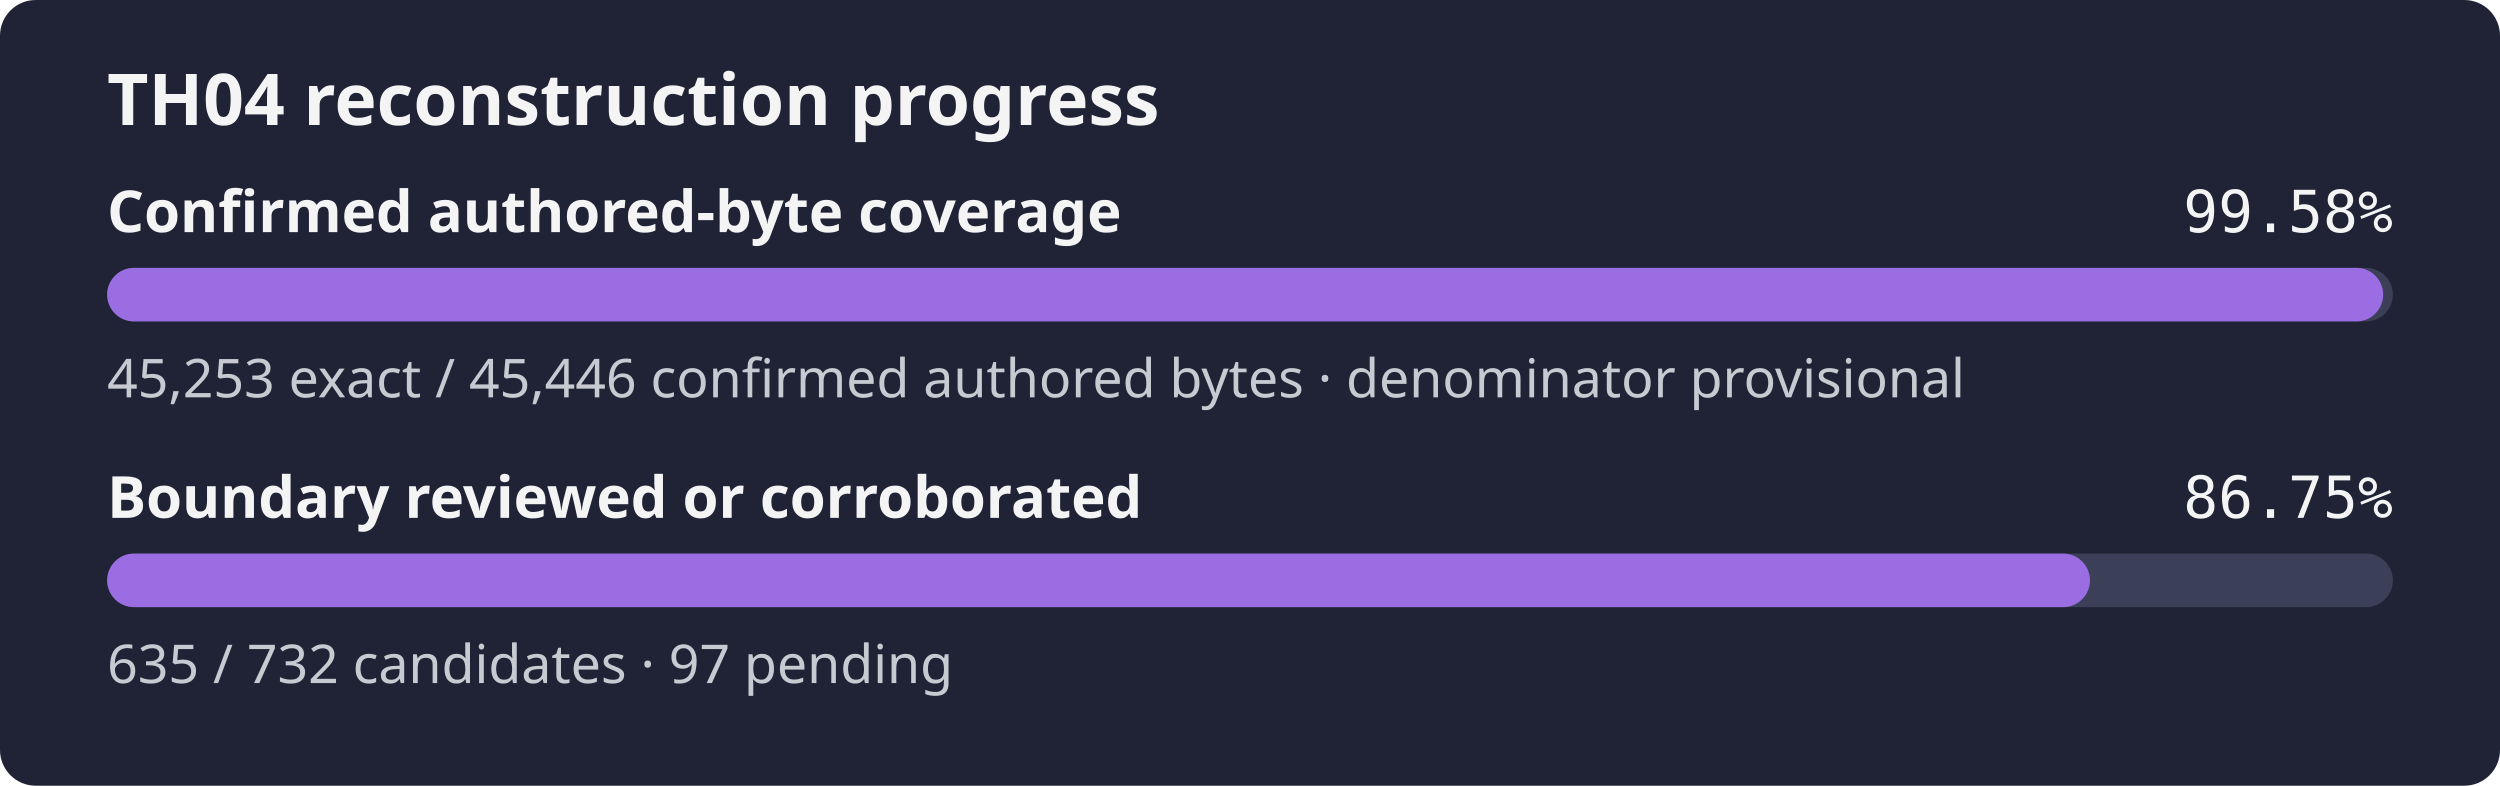
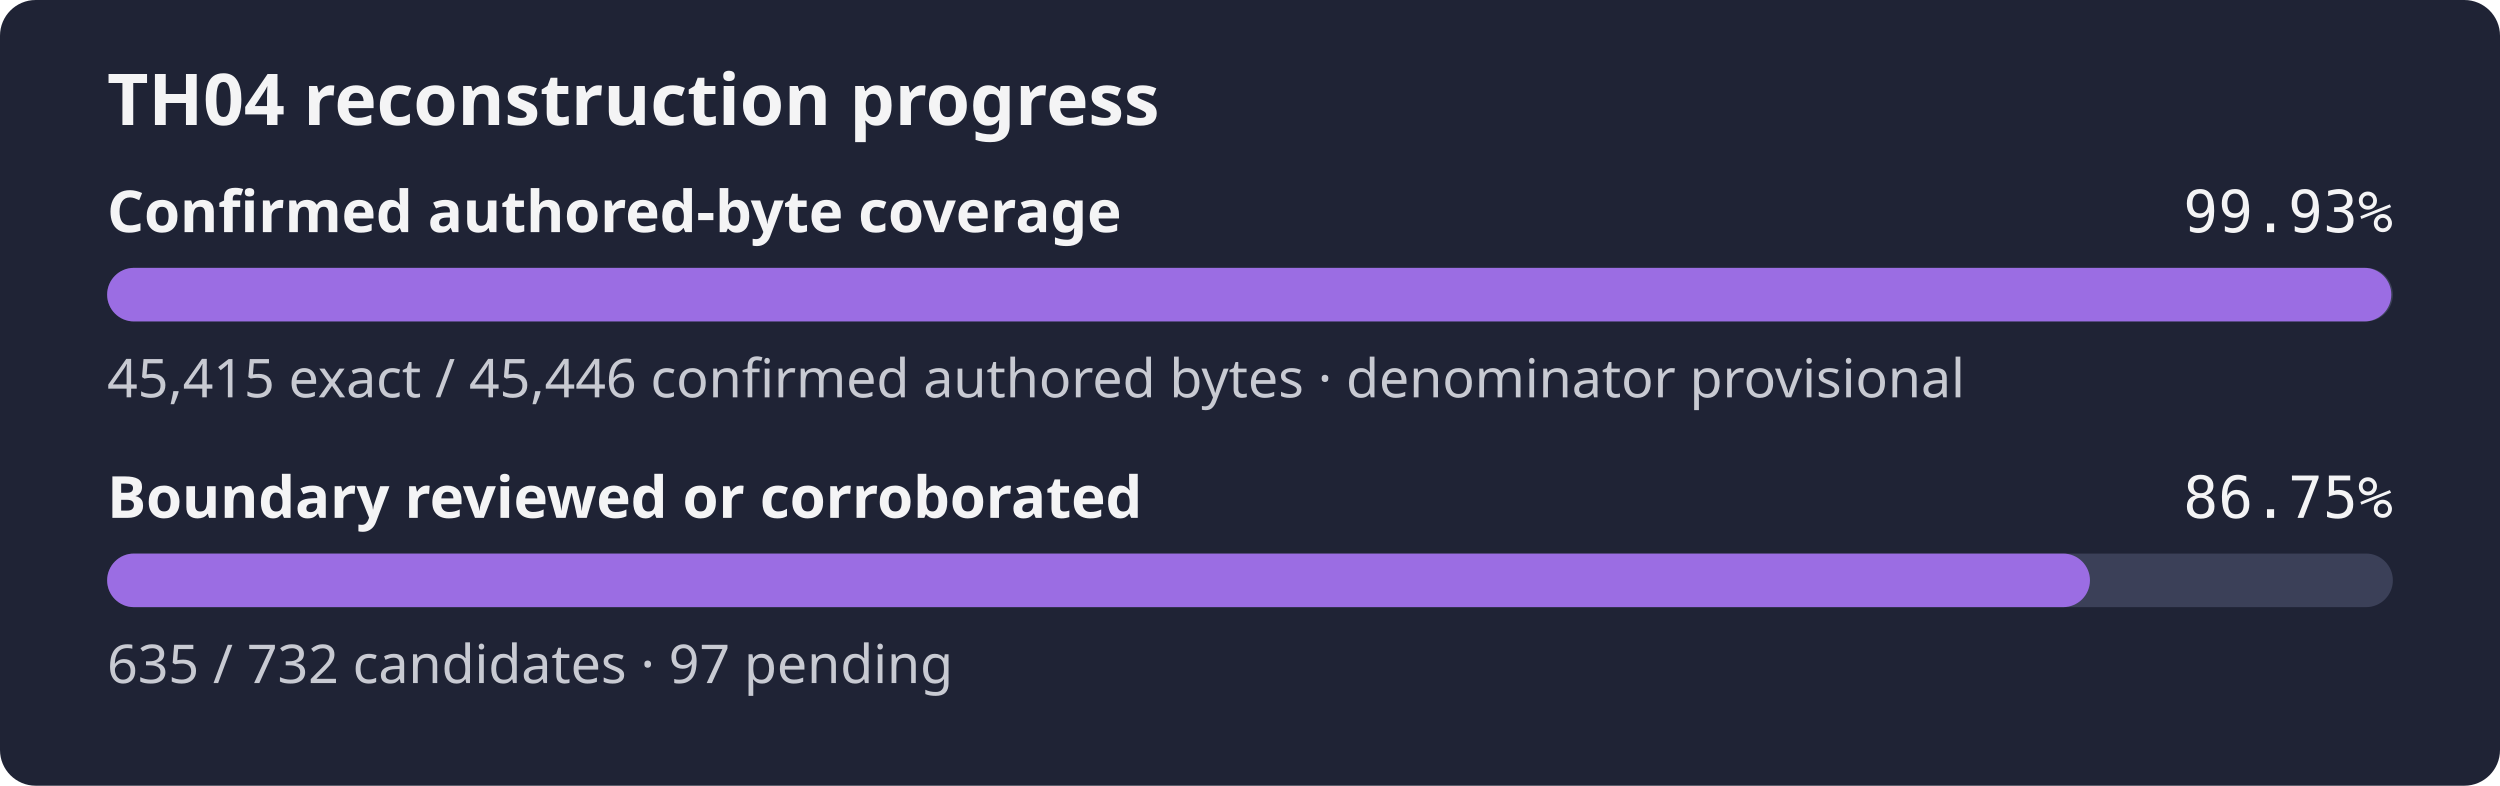
- <svg xmlns="http://www.w3.org/2000/svg" width="560" height="176" role="img" aria-label="TH04 reconstruction progress: 99.58% of the confirmed authored-byte set is exact, boundary reviewed or corroborated 86.75%">
+ <svg xmlns="http://www.w3.org/2000/svg" width="560" height="176" role="img" aria-label="TH04 reconstruction progress: 99.93% of the confirmed authored-byte set is exact, boundary reviewed or corroborated 86.75%">
  <rect width="560" height="176" rx="8" fill="#1f2335" />
  <text x="24" y="28" fill="#f4f4f5" font-family="sans-serif" font-size="16" font-weight="600">TH04 reconstruction progress</text>
  <text x="24" y="52" fill="#f4f4f5" font-family="sans-serif" font-size="13" font-weight="600">Confirmed authored-byte coverage</text>
-   <text x="536" y="52" fill="#f4f4f5" text-anchor="end" font-family="monospace" font-size="13">99.58%</text>
+   <text x="536" y="52" fill="#f4f4f5" text-anchor="end" font-family="monospace" font-size="13">99.93%</text>
  <rect x="24" y="60" width="512" height="12" rx="6" fill="#3b4058" />
-   <rect x="24" y="60" width="509.83" height="12" rx="6" fill="#9b6de3" />
-   <text x="24" y="89" fill="#c8cad2" font-family="sans-serif" font-size="12">45,253 exact / 45,446 confirmed authored bytes · denominator provisional</text>
+   <rect x="24" y="60" width="511.65" height="12" rx="6" fill="#9b6de3" />
+   <text x="24" y="89" fill="#c8cad2" font-family="sans-serif" font-size="12">45,415 exact / 45,446 confirmed authored bytes · denominator provisional</text>
  <text x="24" y="116" fill="#f4f4f5" font-family="sans-serif" font-size="13" font-weight="600">Boundary reviewed or corroborated</text>
  <text x="536" y="116" fill="#f4f4f5" text-anchor="end" font-family="monospace" font-size="13">86.75%</text>
  <rect x="24" y="124" width="512" height="12" rx="6" fill="#3b4058" />
  <rect x="24" y="124" width="444.15" height="12" rx="6" fill="#9b6de3" />
  <text x="24" y="153" fill="#c8cad2" font-family="sans-serif" font-size="12">635 / 732 candidates · 97 pending</text>
</svg>
